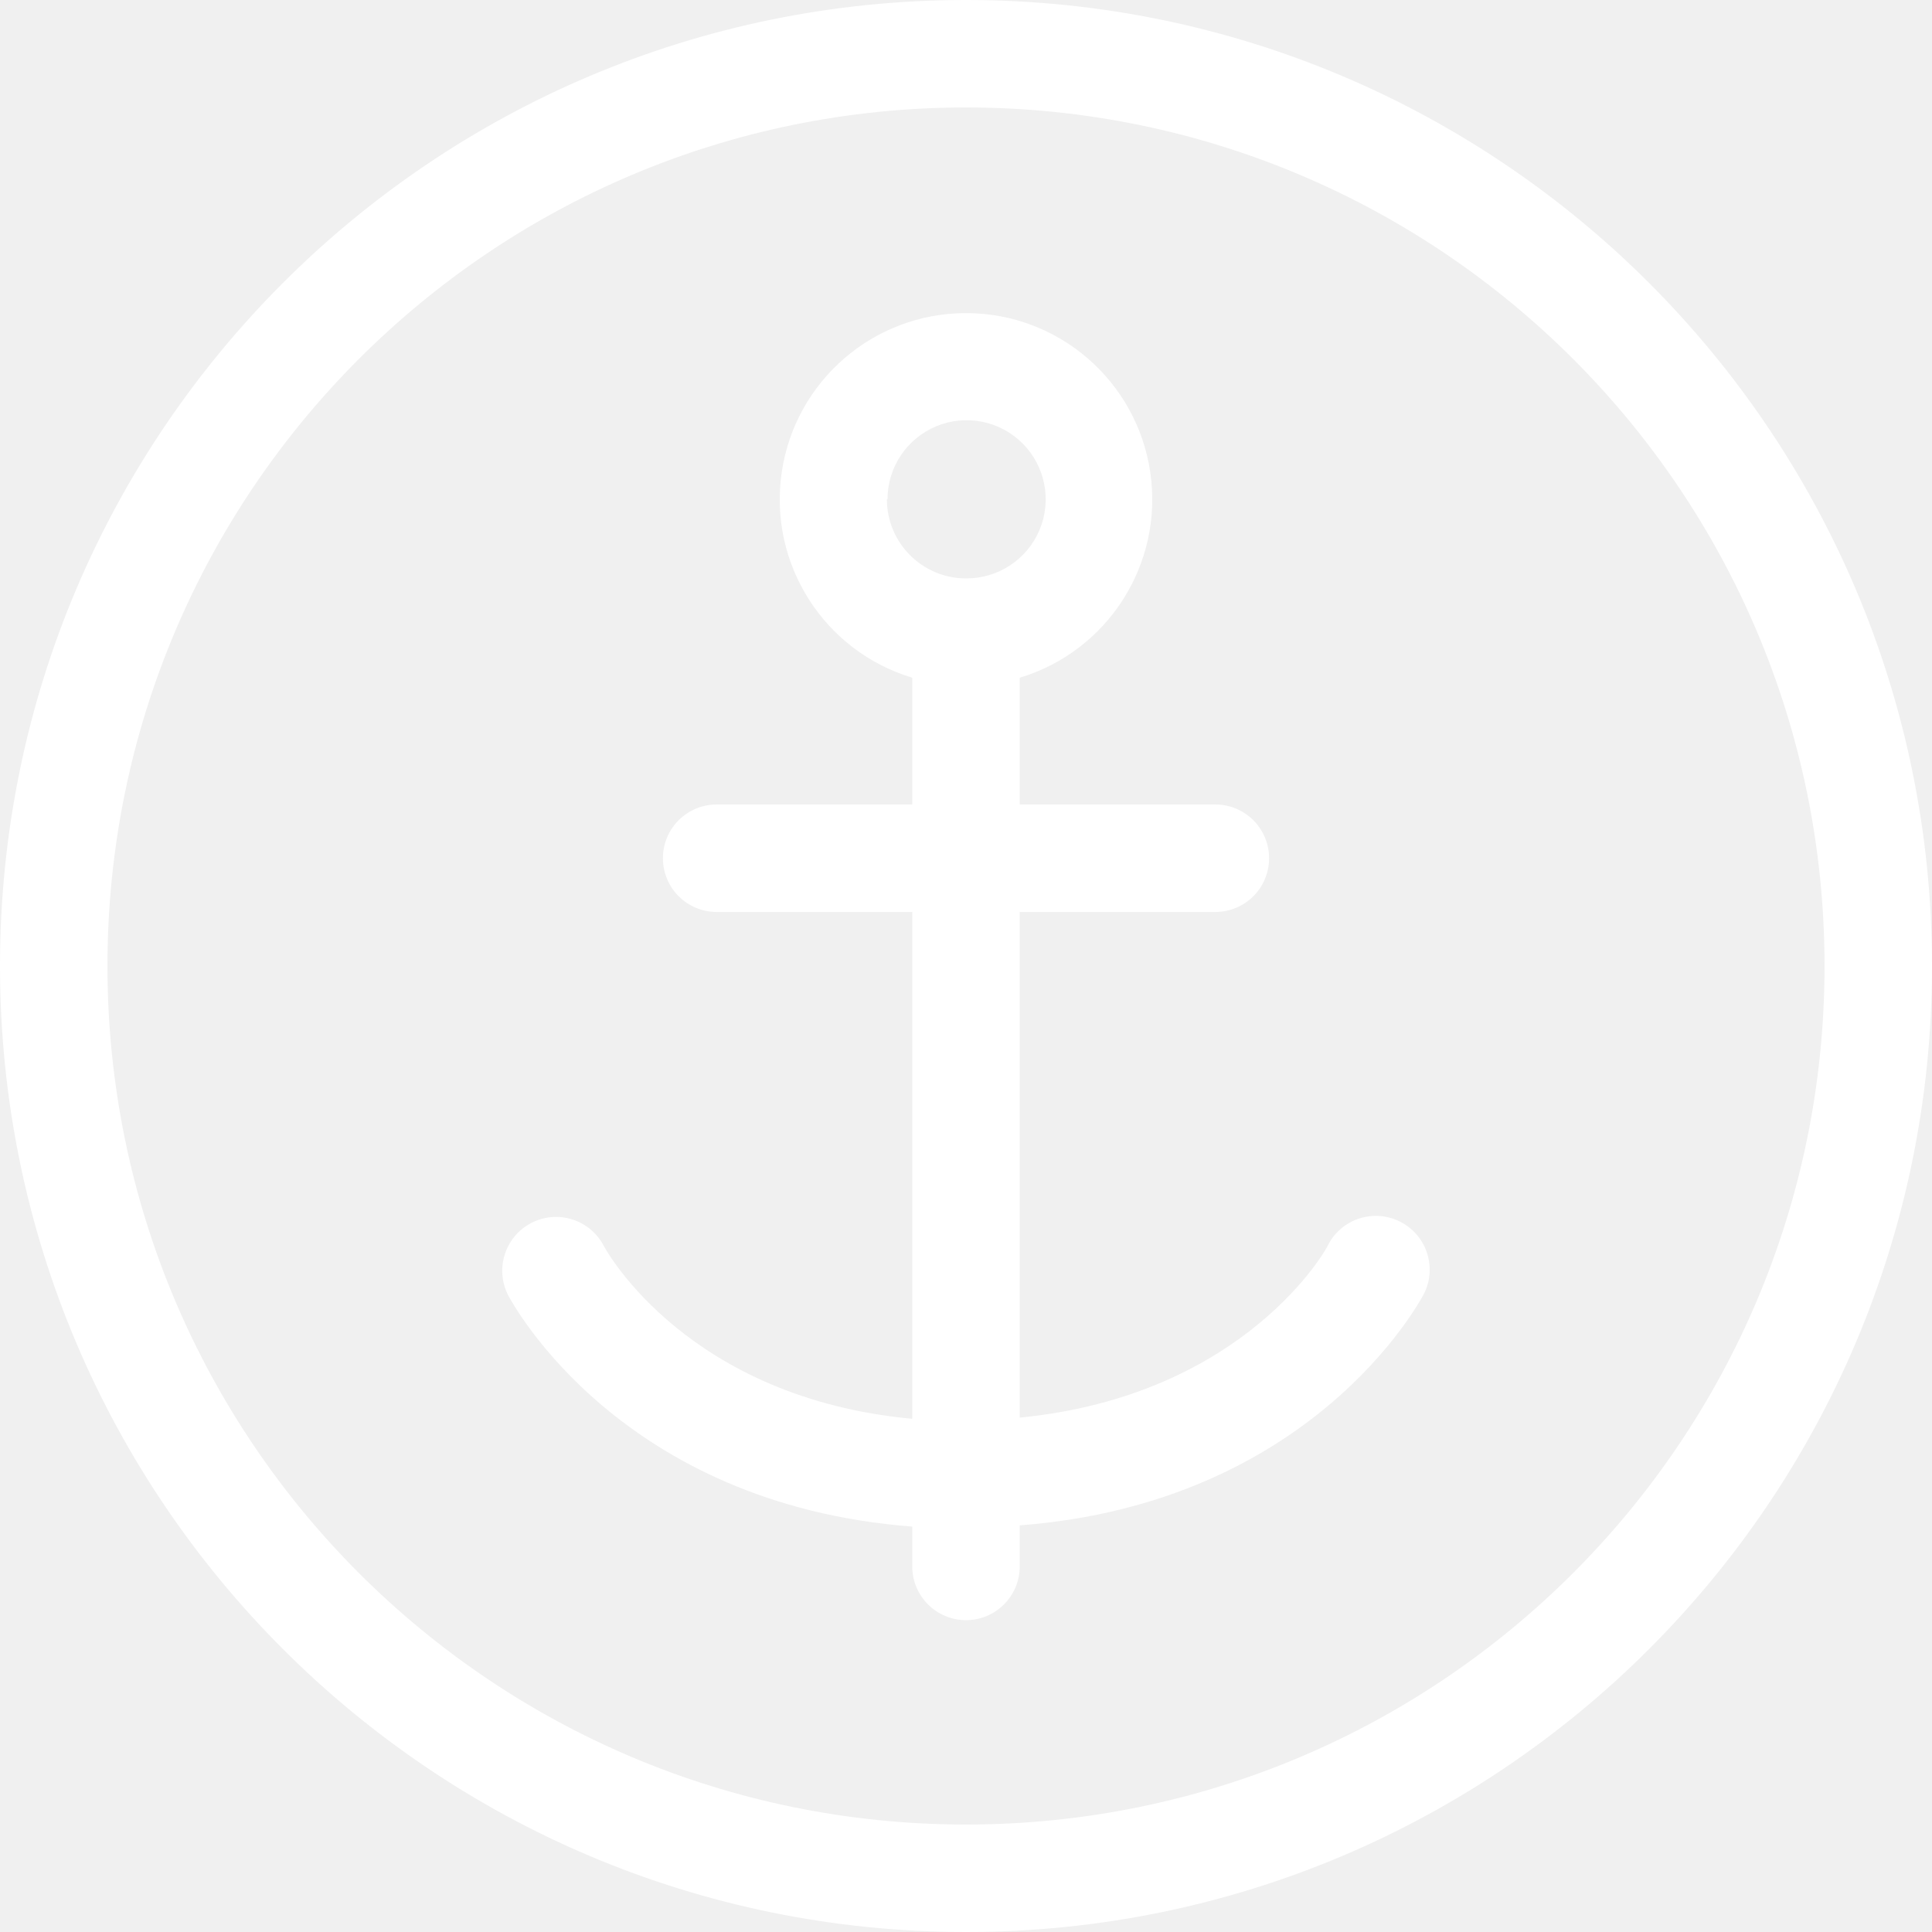
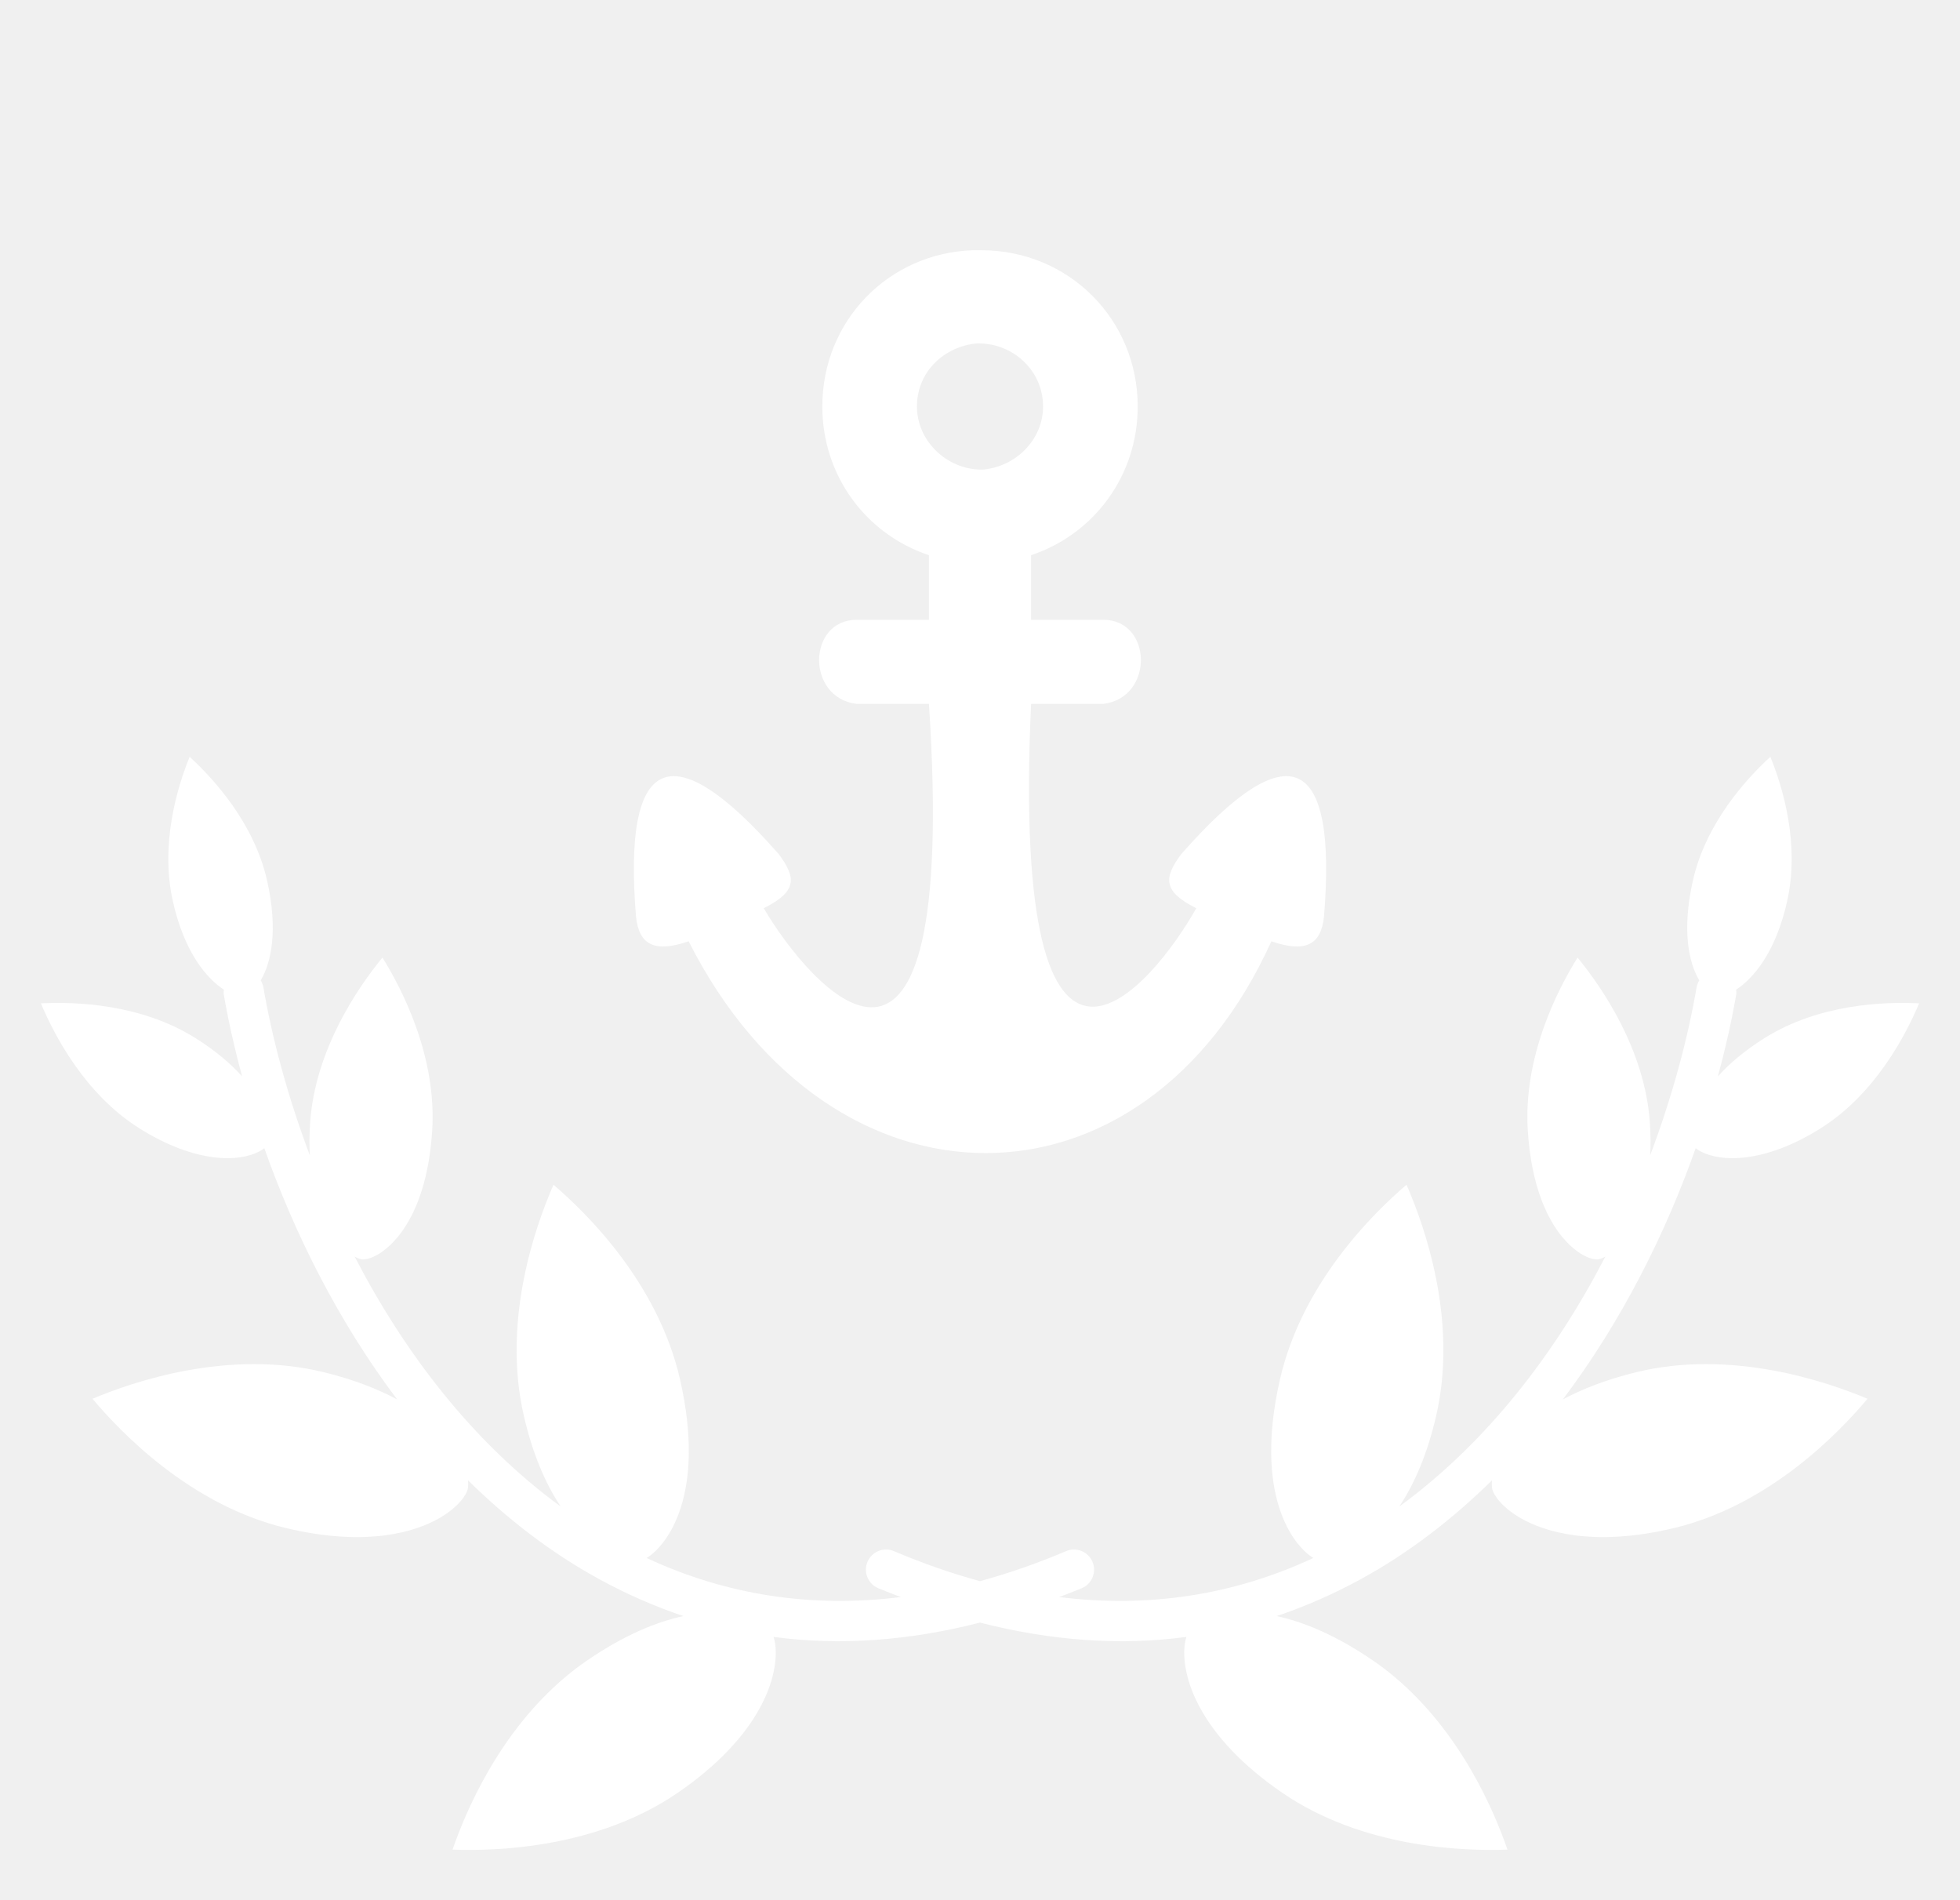
- <svg fill="#FFFFFF" viewBox="0 0 64 64" x="0px" y="0px">
-   <g data-name="Layer 2">
-     <g data-name="Layer 1">
-       <path d="M32,3.56A28.44,28.44,0,0,1,60.44,32h0A28.44,28.44,0,0,1,32,60.44h0A28.44,28.44,0,0,1,3.56,32h0A28.44,28.44,0,0,1,32,3.56h0M32,0A32,32,0,1,0,64,32,32,32,0,0,0,32,0Z" />
-       <path d="M46.4,40.48a1.78,1.78,0,0,0-2.4.75c0,.06-2.71,5-10.22,5.73V30.21h6.48a1.78,1.78,0,0,0,0-3.56H33.78v-4.2a6.17,6.17,0,1,0-3.56,0v4.2H23.74a1.78,1.78,0,1,0,0,3.56h6.48V47c-7.41-.69-10.11-5.52-10.22-5.73a1.78,1.78,0,0,0-3.16,1.65c.16.29,3.72,6.91,13.38,7.65v1.32a1.78,1.78,0,0,0,3.56,0V50.53c9.66-.74,13.22-7.36,13.38-7.65A1.78,1.78,0,0,0,46.4,40.48Zm-17-23.94A2.62,2.62,0,1,1,32,19.16,2.62,2.62,0,0,1,29.38,16.54Z" />
-     </g>
-   </g>
+ <svg fill="#FFFFFF" x="0px" y="0px" viewBox="0 -96.833 203.167 196.833" enable-background="new 0 -96.833 203.167 196.833" xml:space="preserve">
+   <path d="M169.679,45.36c-3.221,0.778-5.711,1.784-7.679,2.839c6.104-8.094,10.66-17.227,13.769-26.043  c0.101,0.084,0.229,0.178,0.419,0.287c2.153,1.206,6.736,1.312,12.559-2.358c5.623-3.546,8.786-9.61,10.179-12.934  c-3.563-0.184-10.379,0.044-16.058,3.623c-2.109,1.333-3.657,2.672-4.797,3.947c0.797-2.947,1.441-5.816,1.907-8.533  c0.027-0.157-0.006-0.306-0.012-0.457c1.756-1.152,4.073-3.805,5.272-9.116c1.353-5.98-0.454-11.888-1.729-15.016  c-2.482,2.273-6.678,6.856-8.024,12.807c-1.182,5.235-0.416,8.548,0.655,10.364c-0.126,0.216-0.228,0.45-0.274,0.711  c-0.923,5.377-2.532,11.346-4.812,17.413c0.049-1.024,0.049-2.124-0.03-3.323c-0.508-7.646-5.007-14.123-7.5-17.163  c-2.057,3.299-5.664,10.277-5.152,18c0.613,9.267,4.503,12.14,5.68,12.802c0.86,0.481,1.403,0.487,1.552,0.477  c0.202-0.012,0.479-0.11,0.797-0.285c-5.096,9.857-12.16,19.183-21.353,25.895c1.506-2.262,2.893-5.337,3.836-9.476  c2.248-9.849-1.229-19.629-3.09-23.87c-3.49,2.976-10.855,10.241-13.117,20.176c-2.724,11.931,1.323,17.197,3.459,18.505  c-8.261,3.85-17.07,5.201-26.346,4.049c0.782-0.304,1.561-0.587,2.346-0.919c0.072-0.03,0.144-0.066,0.208-0.104  c0.915-0.513,1.318-1.642,0.899-2.632c-0.451-1.059-1.673-1.556-2.733-1.107c-3.017,1.279-5.992,2.313-8.928,3.116  c-2.935-0.803-5.909-1.837-8.926-3.116c-1.062-0.448-2.283,0.049-2.733,1.107c-0.419,0.99-0.016,2.119,0.897,2.632  c0.065,0.037,0.138,0.073,0.208,0.104c0.786,0.332,1.564,0.615,2.347,0.919c-9.274,1.152-18.085-0.199-26.345-4.049  c2.136-1.308,6.184-6.574,3.46-18.505c-2.263-9.935-9.627-17.2-13.117-20.176c-1.861,4.241-5.338,14.021-3.09,23.87  c0.943,4.139,2.33,7.214,3.836,9.476c-9.192-6.712-16.256-16.038-21.352-25.895c0.317,0.175,0.595,0.273,0.796,0.285  c0.148,0.01,0.692,0.004,1.552-0.477c1.177-0.662,5.066-3.535,5.679-12.802c0.511-7.723-3.095-14.701-5.152-18  c-2.493,3.041-6.992,9.518-7.499,17.163c-0.08,1.199-0.08,2.299-0.031,3.323c-2.281-6.067-3.89-12.036-4.812-17.413  c-0.047-0.261-0.149-0.495-0.275-0.711c1.071-1.816,1.837-5.129,0.656-10.364c-1.346-5.95-5.541-10.534-8.023-12.807  c-1.274,3.128-3.081,9.036-1.729,15.016c1.2,5.311,3.518,7.963,5.272,9.116c-0.006,0.151-0.039,0.3-0.012,0.457  c0.466,2.716,1.11,5.586,1.908,8.533c-1.141-1.274-2.688-2.614-4.797-3.947C14.621,7.195,7.807,6.967,4.242,7.151  c1.393,3.324,4.556,9.388,10.179,12.934c5.823,3.67,10.404,3.564,12.557,2.358c0.192-0.109,0.318-0.203,0.42-0.287  c3.108,8.816,7.664,17.949,13.768,26.043c-1.967-1.056-4.458-2.061-7.678-2.839c-9.808-2.375-19.657,0.982-23.897,2.77  c2.978,3.561,10.191,11.019,19.987,13.381c8.61,2.081,13.624,0.301,15.844-0.943c2.123-1.191,2.925-2.507,3.053-3.04  c0.063-0.257,0.075-0.583,0.037-0.945c4.041,3.967,8.548,7.482,13.607,10.246c2.848,1.557,5.759,2.831,8.724,3.823  c-2.623,0.562-5.972,1.853-9.982,4.597c-0.764,0.523-1.521,1.097-2.249,1.708c-6.896,5.796-10.35,13.968-11.7,17.898  c4.629,0.176,15.002-0.184,23.335-5.888c1.022-0.696,1.983-1.428,2.86-2.165c7.268-6.105,7.772-11.883,7.08-13.99  c6.872,0.918,14.021,0.401,21.396-1.486c7.376,1.888,14.523,2.404,21.397,1.486c-0.692,2.107-0.187,7.885,7.079,13.99  c0.878,0.737,1.84,1.469,2.862,2.165c8.334,5.704,18.706,6.063,23.336,5.888c-1.352-3.931-4.805-12.103-11.701-17.898  c-0.727-0.611-1.484-1.185-2.249-1.708c-4.012-2.744-7.359-4.034-9.982-4.597c2.965-0.992,5.874-2.267,8.725-3.823  c5.06-2.764,9.565-6.279,13.606-10.246c-0.038,0.362-0.027,0.688,0.037,0.945c0.128,0.533,0.93,1.849,3.053,3.04  c2.22,1.244,7.234,3.024,15.846,0.943c9.796-2.362,17.009-9.82,19.986-13.381C189.336,46.342,179.486,42.985,169.679,45.36z" />
+   <path d="M122.444-8.314c-1.867,2.491-1.867,3.891,1.558,5.604c-4.36,7.784-19.304,26.465-17.125-21.171l7.472,0  c5.293-0.624,5.138-8.719,0-8.719h-7.472v-6.695c6.539-2.18,11.054-8.251,11.054-15.412c0-9.029-7.161-16.19-16.191-16.19h-0.934  c-8.718,0.311-15.567,7.316-15.567,16.191c0,7.161,4.514,13.231,11.054,15.413v6.694h-7.475c-5.137,0-5.292,8.096,0,8.719h7.475  C99.405,23.756,83.837,5.232,79.165-2.707c3.426-1.714,3.426-3.113,1.559-5.605c-11.209-12.767-16.192-10.275-14.79,6.54  c0.312,2.802,1.866,3.735,5.448,2.49c14.791,29.267,47.171,29.267,60.404,0c3.58,1.245,5.137,0.313,5.448-2.49  C138.635-18.587,133.653-21.081,122.444-8.314L122.444-8.314z M101.739-48.167c-3.581,0-6.693-2.958-6.693-6.539  c0-3.581,2.802-6.227,6.228-6.539h0.155c3.58,0,6.693,2.803,6.693,6.539c0,3.426-2.803,6.227-6.227,6.539H101.739L101.739-48.167z" />
</svg>
